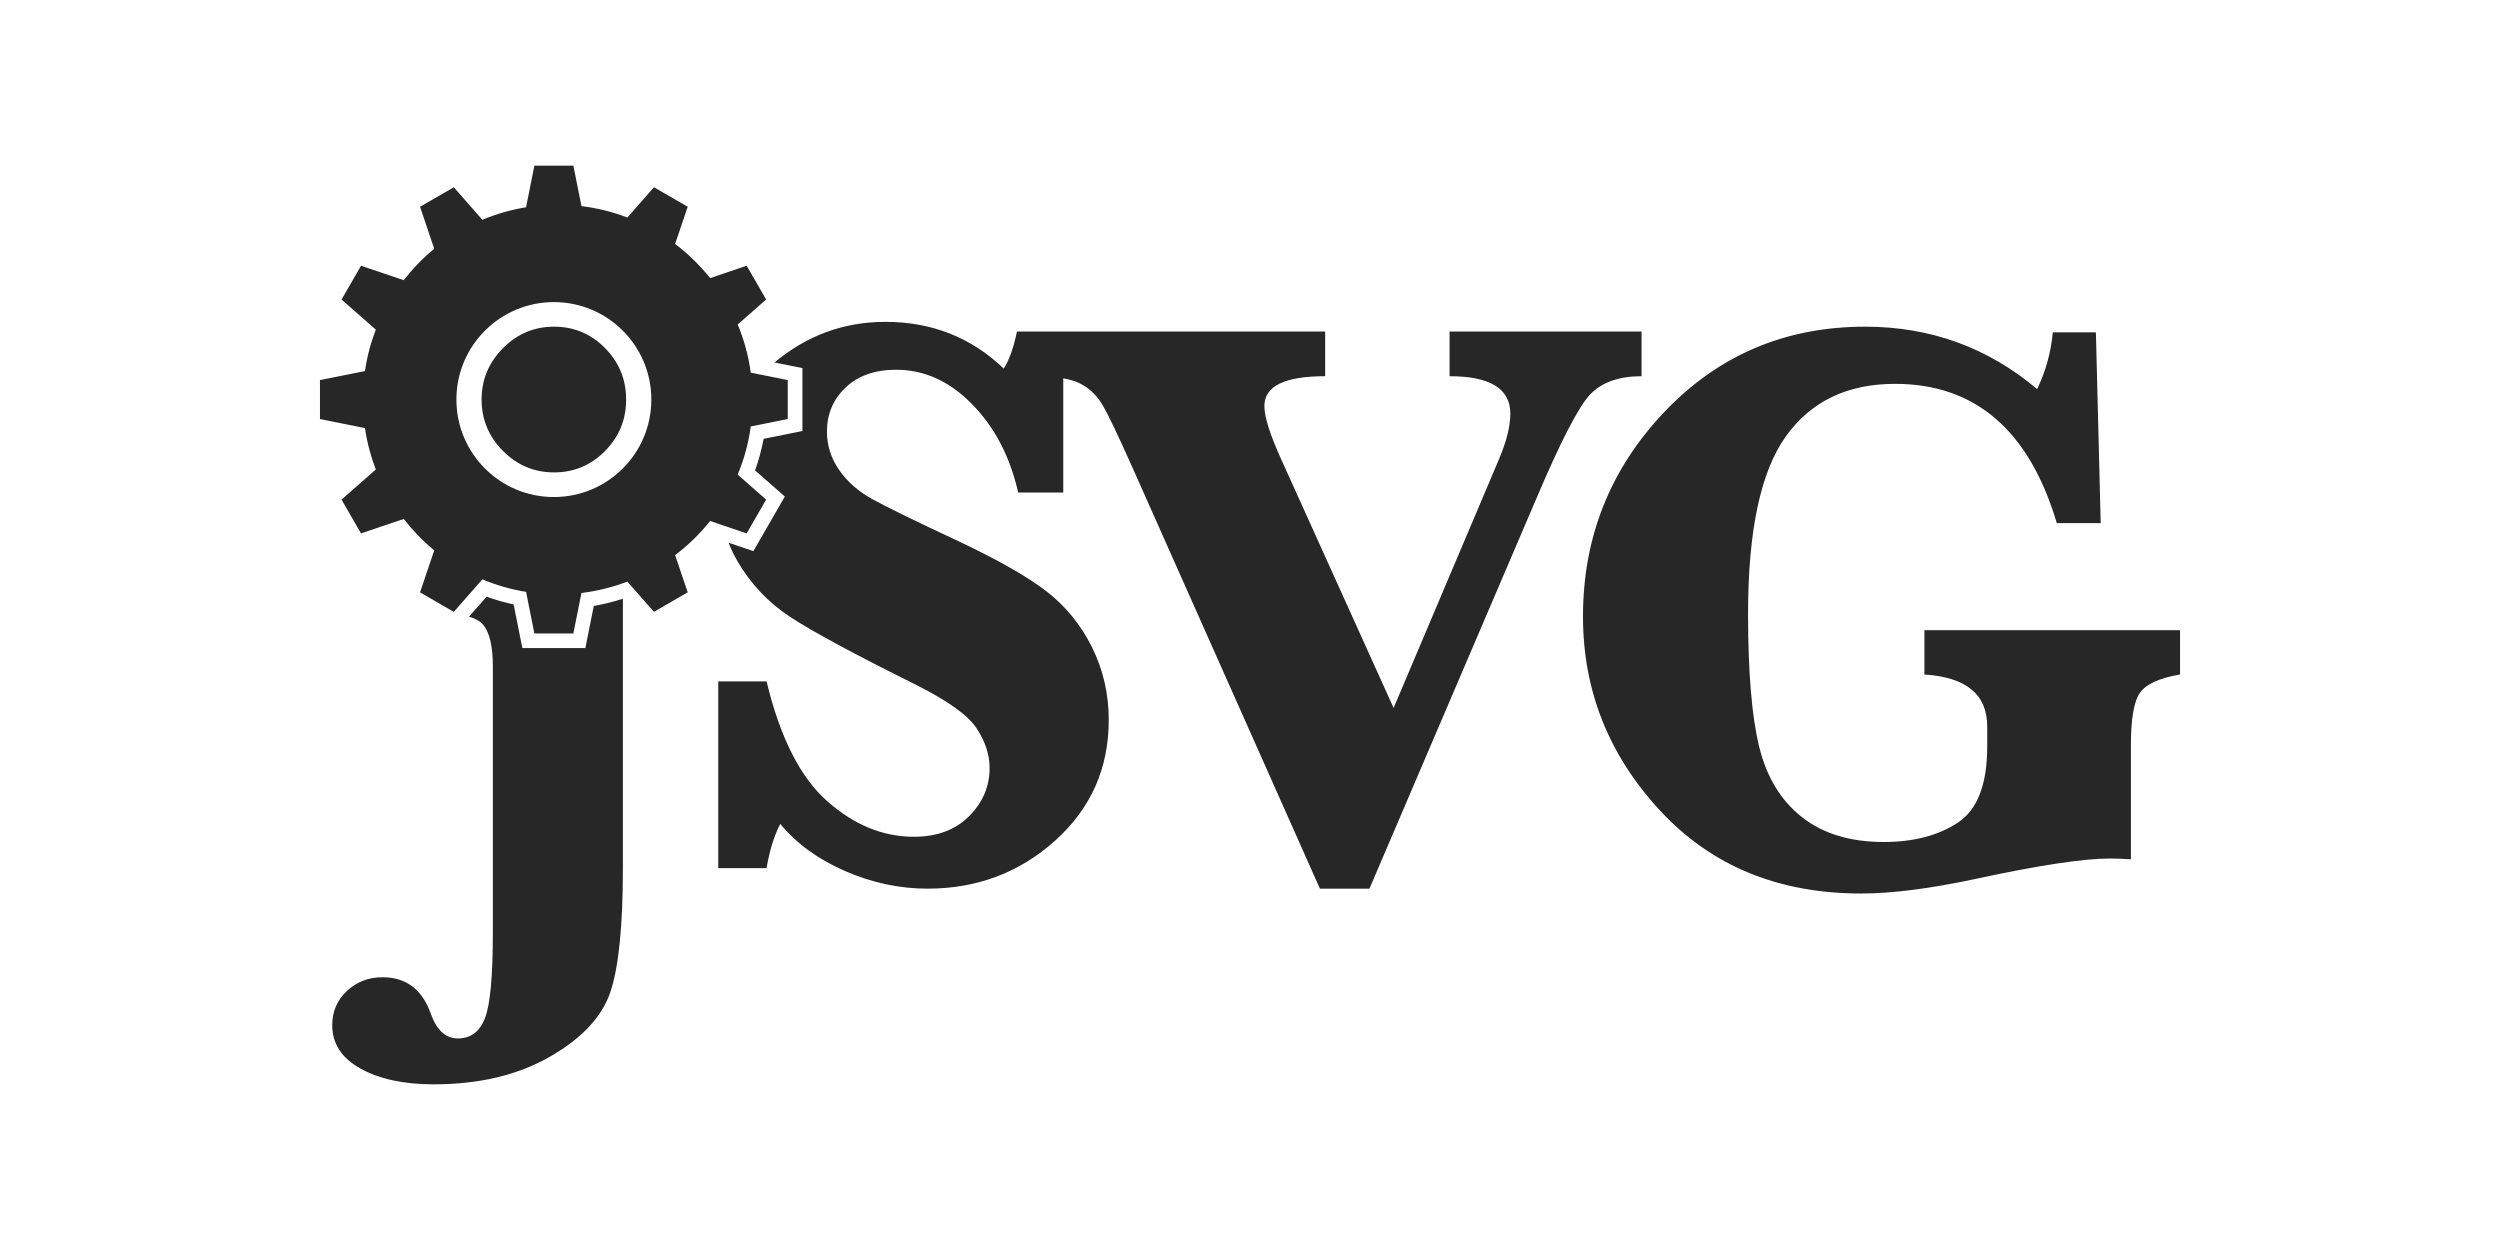
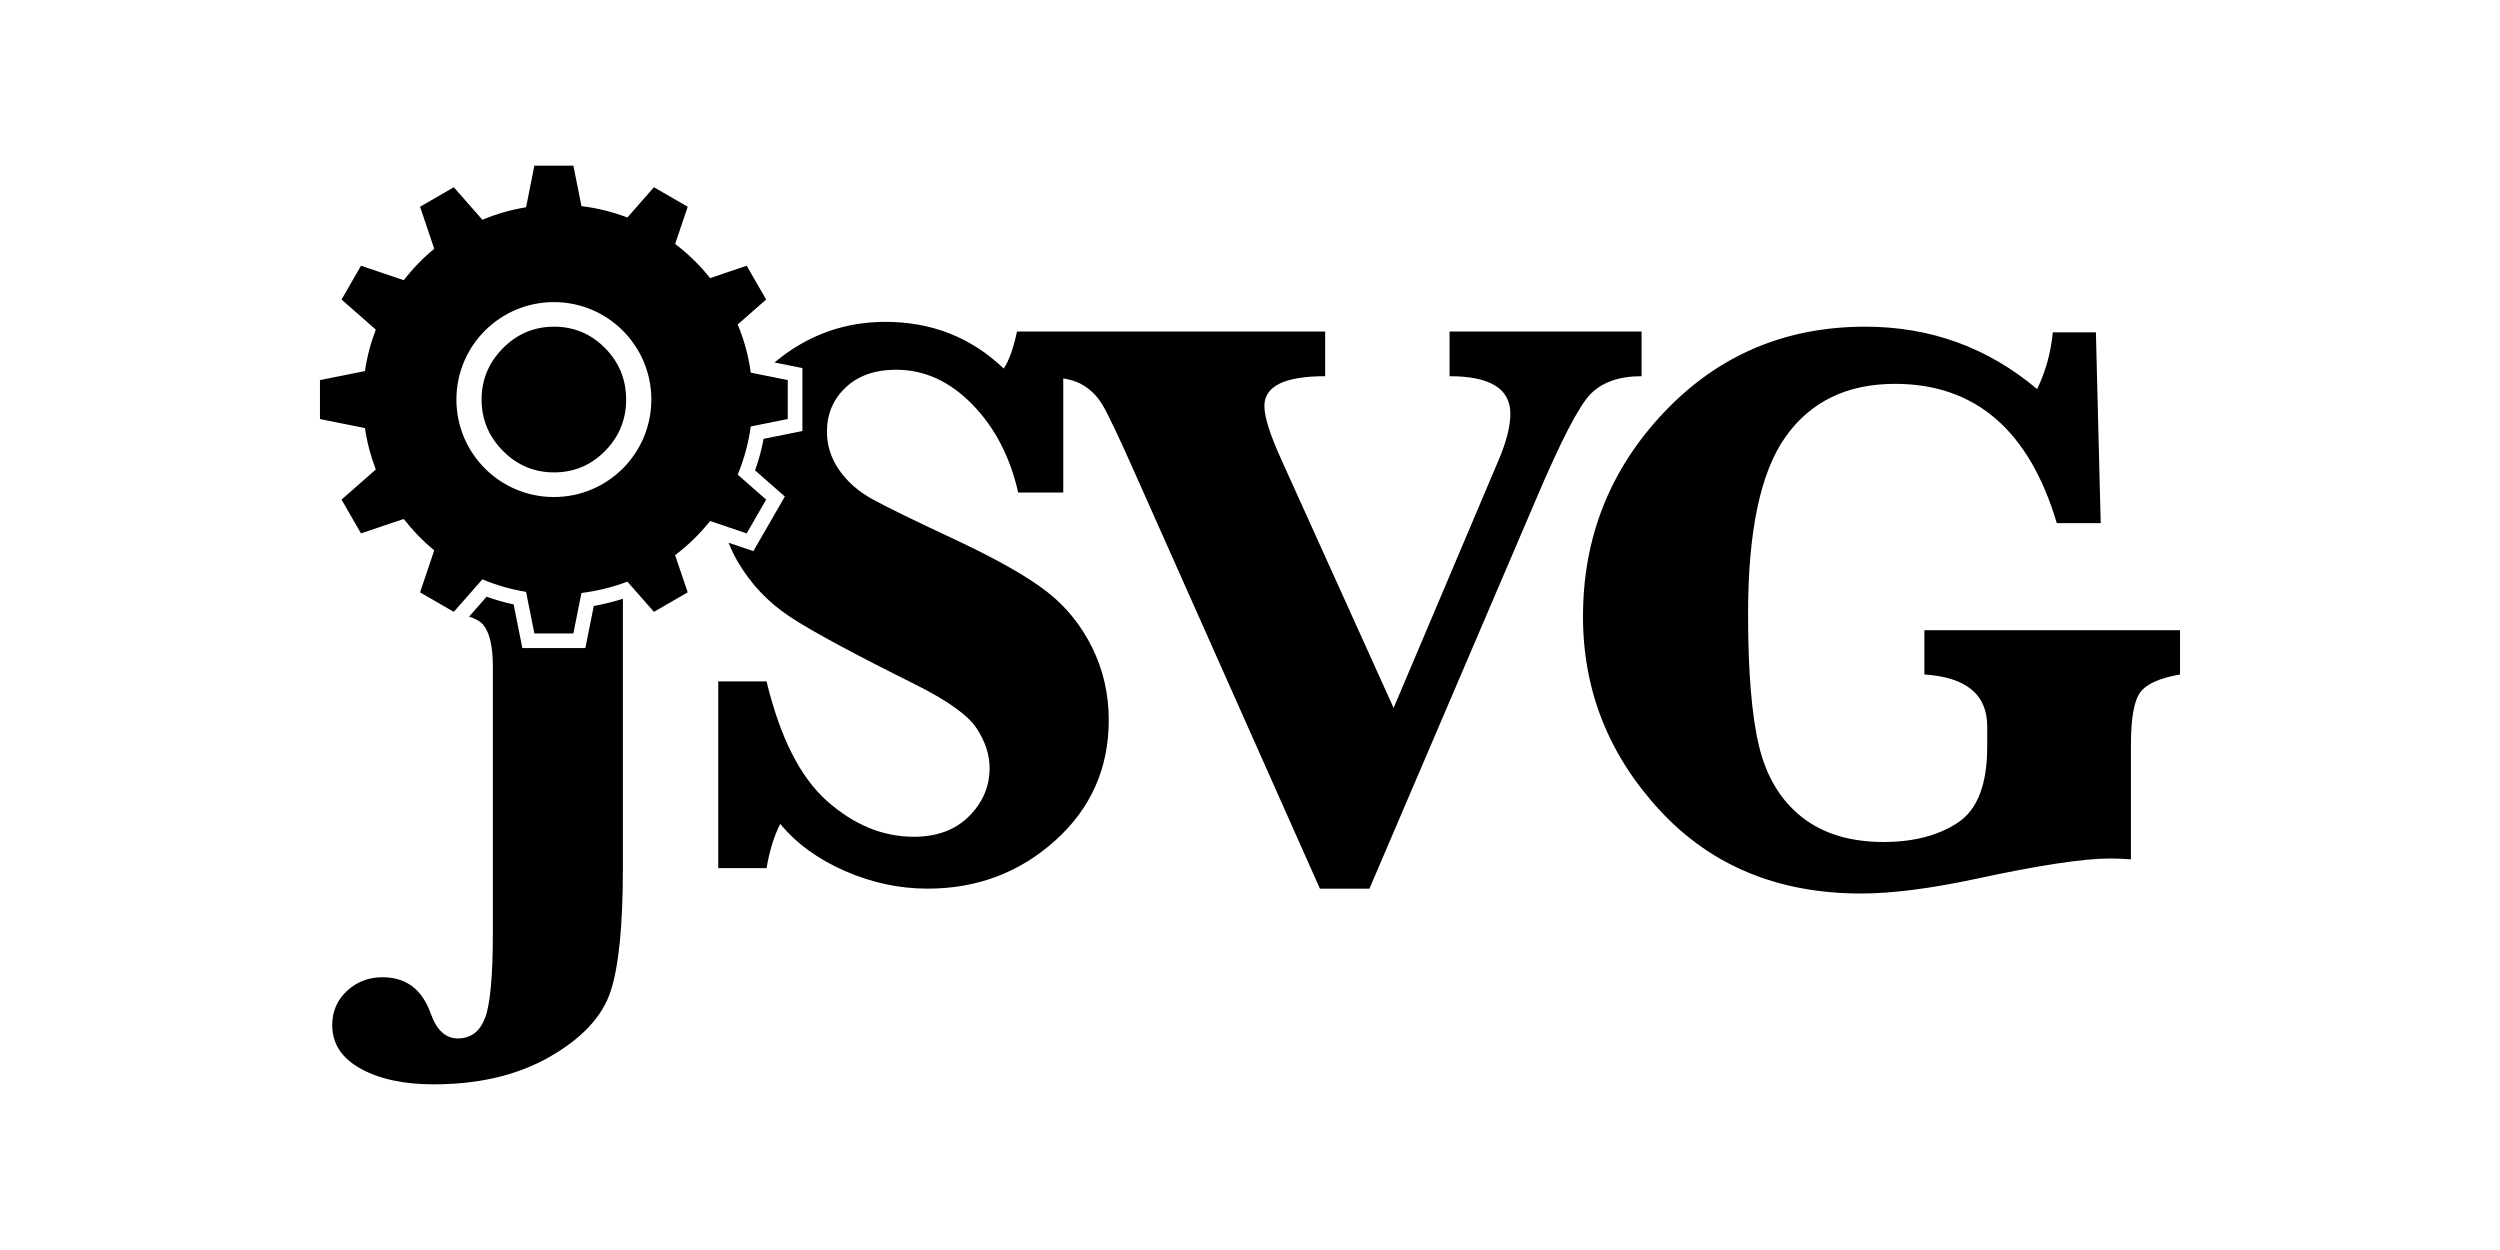
- <svg xmlns="http://www.w3.org/2000/svg" version="1.1" baseProfile="tiny" id="logo" x="0px" y="0px" width="256px" height="128px" viewBox="0 0 256 128" overflow="inherit" xml:space="preserve">
-   <path fill="#282727" d="M80.665,42.909v-3.99L76.88,38.16c-0.237-1.722-0.687-3.375-1.34-4.929l2.914-2.562l-1.995-3.459  l-3.741,1.269c-1.047-1.31-2.247-2.488-3.586-3.498l1.29-3.808l-3.46-1.999l-2.719,3.099c-1.492-0.571-3.064-0.966-4.701-1.166  l-0.828-4.142H54.72l-0.85,4.259c-1.56,0.254-3.061,0.688-4.474,1.282l-2.926-3.332l-3.456,1.999l1.452,4.304  c-1.159,0.949-2.202,2.031-3.124,3.214l-4.373-1.48l-1.995,3.459l3.509,3.082c-0.52,1.352-0.897,2.772-1.111,4.247l-4.608,0.921  v3.99l4.608,0.924c0.214,1.475,0.592,2.893,1.111,4.243l-3.509,3.084l1.992,3.459l4.376-1.479c0.921,1.181,1.965,2.263,3.124,3.213  l-1.452,4.303l3.454,1.997l2.928-3.329c1.413,0.595,2.914,1.028,4.474,1.281l0.85,4.259h3.992l0.828-4.142  c1.637-0.205,3.209-0.596,4.701-1.166l2.724,3.096l3.456-1.997l-1.29-3.811c1.339-1.008,2.54-2.182,3.586-3.495l3.741,1.269  l1.995-3.459l-2.914-2.562c0.653-1.554,1.104-3.212,1.34-4.928L80.665,42.909z M56.715,50.896c-5.51,0-9.979-4.467-9.979-9.982  c0-5.511,4.47-9.979,9.979-9.979c5.516,0,9.982,4.468,9.982,9.979C66.697,46.43,62.23,50.896,56.715,50.896z M63.785,61.31v27.547  c0,5.937-0.427,10.176-1.279,12.718s-2.92,4.754-6.204,6.637c-3.285,1.882-7.249,2.824-11.894,2.824  c-3.05,0-5.544-0.536-7.482-1.608c-1.938-1.071-2.906-2.554-2.906-4.453c0-1.4,0.501-2.569,1.505-3.503  c1.003-0.935,2.22-1.402,3.648-1.402c2.418,0,4.067,1.25,4.946,3.751c0.605,1.677,1.525,2.516,2.762,2.516  c1.32,0,2.247-0.694,2.783-2.083c0.536-1.389,0.804-4.309,0.804-8.761V68.246c0-2.034-0.324-3.449-0.969-4.247  c-0.304-0.375-0.804-0.653-1.469-0.853l1.798-2.044c0.901,0.325,1.826,0.589,2.768,0.79l0.893,4.473h6.452l0.862-4.314  c1.017-0.179,2.013-0.426,2.98-0.741L63.785,61.31z M51.5,46.169c-1.457-1.469-2.185-3.222-2.185-5.255  c0-2.034,0.728-3.786,2.185-5.256c1.457-1.471,3.202-2.206,5.236-2.206c2.034,0,3.772,0.729,5.214,2.184  c1.443,1.458,2.165,3.215,2.165,5.278c0,2.061-0.722,3.819-2.165,5.275c-1.442,1.458-3.181,2.185-5.214,2.185  C54.701,48.375,52.956,47.639,51.5,46.169z M223.235,64.535v4.534c-2.089,0.359-3.45,0.97-4.08,1.836  c-0.633,0.864-0.949,2.658-0.949,5.378v11.709c-0.879-0.056-1.594-0.082-2.145-0.082c-2.721,0-7.322,0.7-13.811,2.102  c-4.643,0.989-8.532,1.484-11.667,1.484c-8.491,0-15.363-2.837-20.612-8.514c-5.249-5.674-7.873-12.291-7.873-19.848  c0-8.108,2.771-15.082,8.307-20.923c5.539-5.839,12.402-8.759,20.592-8.759c6.679,0,12.546,2.13,17.604,6.39  c0.879-1.814,1.414-3.751,1.607-5.813h4.412l0.492,19.541h-4.494c-2.829-9.509-8.354-14.264-16.569-14.264  c-4.896,0-8.624,1.8-11.192,5.4c-2.572,3.602-3.855,9.647-3.855,18.139c0,5.964,0.378,10.5,1.134,13.604  c0.756,3.106,2.212,5.511,4.37,7.215c2.156,1.705,4.953,2.556,8.39,2.556c3.049,0,5.577-0.659,7.583-1.979  c2.007-1.319,3.012-3.916,3.012-7.792v-2.061c0-3.271-2.145-5.044-6.433-5.319v-4.534H223.235z M162.883,40.337  c-1.194,1.209-3.084,4.865-5.668,10.965l-16.985,39.699h-5.07l-19.086-42.873c-1.539-3.462-2.598-5.683-3.174-6.658  c-0.577-0.976-1.347-1.711-2.308-2.206c-0.444-0.229-1.025-0.397-1.714-0.521v11.692h-4.617c-0.824-3.655-2.391-6.664-4.7-9.027  c-2.308-2.364-4.905-3.546-7.792-3.546c-2.171,0-3.896,0.605-5.173,1.814c-1.278,1.21-1.917,2.72-1.917,4.534  c0,1.402,0.413,2.701,1.237,3.896c0.825,1.195,1.938,2.185,3.339,2.967c1.402,0.784,4.37,2.233,8.905,4.35  c4.067,1.925,7.077,3.641,9.028,5.152c1.951,1.512,3.497,3.416,4.638,5.71c1.14,2.295,1.71,4.776,1.71,7.441  c0,4.947-1.828,9.063-5.482,12.347c-3.656,3.285-8.012,4.925-13.069,4.925c-2.885,0-5.709-0.604-8.472-1.813  c-2.761-1.209-4.967-2.816-6.616-4.823c-0.633,1.238-1.1,2.749-1.401,4.535h-4.947V69.772h4.947  c1.374,5.716,3.435,9.798,6.183,12.244c2.749,2.446,5.716,3.669,8.905,3.669c2.364,0,4.247-0.702,5.648-2.103  c1.402-1.402,2.103-3.051,2.103-4.946c0-1.347-0.44-2.695-1.319-4.041c-0.88-1.346-2.968-2.846-6.267-4.495  c-6.348-3.159-10.636-5.475-12.862-6.945c-2.226-1.47-4.013-3.359-5.359-5.668c-0.357-0.612-0.66-1.252-0.922-1.913l2.538,0.861  l3.224-5.59l-3.048-2.68c0.374-1.043,0.666-2.122,0.875-3.229l3.972-0.799v-6.447l-2.859-0.573c3.305-2.76,7.085-4.159,11.351-4.159  c4.754,0,8.794,1.594,12.12,4.782c0.55-0.824,1.003-2.088,1.36-3.792h1.837h2.903h26.818v4.576c-4.151,0-6.225,1.017-6.225,3.05  c0,1.128,0.592,2.982,1.771,5.565l11.462,25.354l10.759-25.395c0.797-1.869,1.195-3.447,1.195-4.741  c0-2.556-2.074-3.833-6.225-3.833v-4.576h19.663v4.576C165.815,38.523,164.078,39.128,162.883,40.337z" />
+ <svg xmlns="http://www.w3.org/2000/svg" version="1.1" baseProfile="tiny" id="svg-logo" x="0px" y="0px" width="256px" height="128px" viewBox="0 0 256 128" overflow="inherit" xml:space="preserve">
+   <path d="M80.665,42.909v-3.99L76.88,38.16c-0.237-1.722-0.687-3.375-1.34-4.929l2.914-2.562l-1.995-3.459  l-3.741,1.269c-1.047-1.31-2.247-2.488-3.586-3.498l1.29-3.808l-3.46-1.999l-2.719,3.099c-1.492-0.571-3.064-0.966-4.701-1.166  l-0.828-4.142H54.72l-0.85,4.259c-1.56,0.254-3.061,0.688-4.474,1.282l-2.926-3.332l-3.456,1.999l1.452,4.304  c-1.159,0.949-2.202,2.031-3.124,3.214l-4.373-1.48l-1.995,3.459l3.509,3.082c-0.52,1.352-0.897,2.772-1.111,4.247l-4.608,0.921  v3.99l4.608,0.924c0.214,1.475,0.592,2.893,1.111,4.243l-3.509,3.084l1.992,3.459l4.376-1.479c0.921,1.181,1.965,2.263,3.124,3.213  l-1.452,4.303l3.454,1.997l2.928-3.329c1.413,0.595,2.914,1.028,4.474,1.281l0.85,4.259h3.992l0.828-4.142  c1.637-0.205,3.209-0.596,4.701-1.166l2.724,3.096l3.456-1.997l-1.29-3.811c1.339-1.008,2.54-2.182,3.586-3.495l3.741,1.269  l1.995-3.459l-2.914-2.562c0.653-1.554,1.104-3.212,1.34-4.928L80.665,42.909z M56.715,50.896c-5.51,0-9.979-4.467-9.979-9.982  c0-5.511,4.47-9.979,9.979-9.979c5.516,0,9.982,4.468,9.982,9.979C66.697,46.43,62.23,50.896,56.715,50.896z M63.785,61.31v27.547  c0,5.937-0.427,10.176-1.279,12.718s-2.92,4.754-6.204,6.637c-3.285,1.882-7.249,2.824-11.894,2.824  c-3.05,0-5.544-0.536-7.482-1.608c-1.938-1.071-2.906-2.554-2.906-4.453c0-1.4,0.501-2.569,1.505-3.503  c1.003-0.935,2.22-1.402,3.648-1.402c2.418,0,4.067,1.25,4.946,3.751c0.605,1.677,1.525,2.516,2.762,2.516  c1.32,0,2.247-0.694,2.783-2.083c0.536-1.389,0.804-4.309,0.804-8.761V68.246c0-2.034-0.324-3.449-0.969-4.247  c-0.304-0.375-0.804-0.653-1.469-0.853l1.798-2.044c0.901,0.325,1.826,0.589,2.768,0.79l0.893,4.473h6.452l0.862-4.314  c1.017-0.179,2.013-0.426,2.98-0.741L63.785,61.31z M51.5,46.169c-1.457-1.469-2.185-3.222-2.185-5.255  c0-2.034,0.728-3.786,2.185-5.256c1.457-1.471,3.202-2.206,5.236-2.206c2.034,0,3.772,0.729,5.214,2.184  c1.443,1.458,2.165,3.215,2.165,5.278c0,2.061-0.722,3.819-2.165,5.275c-1.442,1.458-3.181,2.185-5.214,2.185  C54.701,48.375,52.956,47.639,51.5,46.169z M223.235,64.535v4.534c-2.089,0.359-3.45,0.97-4.08,1.836  c-0.633,0.864-0.949,2.658-0.949,5.378v11.709c-0.879-0.056-1.594-0.082-2.145-0.082c-2.721,0-7.322,0.7-13.811,2.102  c-4.643,0.989-8.532,1.484-11.667,1.484c-8.491,0-15.363-2.837-20.612-8.514c-5.249-5.674-7.873-12.291-7.873-19.848  c0-8.108,2.771-15.082,8.307-20.923c5.539-5.839,12.402-8.759,20.592-8.759c6.679,0,12.546,2.13,17.604,6.39  c0.879-1.814,1.414-3.751,1.607-5.813h4.412l0.492,19.541h-4.494c-2.829-9.509-8.354-14.264-16.569-14.264  c-4.896,0-8.624,1.8-11.192,5.4c-2.572,3.602-3.855,9.647-3.855,18.139c0,5.964,0.378,10.5,1.134,13.604  c0.756,3.106,2.212,5.511,4.37,7.215c2.156,1.705,4.953,2.556,8.39,2.556c3.049,0,5.577-0.659,7.583-1.979  c2.007-1.319,3.012-3.916,3.012-7.792v-2.061c0-3.271-2.145-5.044-6.433-5.319v-4.534H223.235z M162.883,40.337  c-1.194,1.209-3.084,4.865-5.668,10.965l-16.985,39.699h-5.07l-19.086-42.873c-1.539-3.462-2.598-5.683-3.174-6.658  c-0.577-0.976-1.347-1.711-2.308-2.206c-0.444-0.229-1.025-0.397-1.714-0.521v11.692h-4.617c-0.824-3.655-2.391-6.664-4.7-9.027  c-2.308-2.364-4.905-3.546-7.792-3.546c-2.171,0-3.896,0.605-5.173,1.814c-1.278,1.21-1.917,2.72-1.917,4.534  c0,1.402,0.413,2.701,1.237,3.896c0.825,1.195,1.938,2.185,3.339,2.967c1.402,0.784,4.37,2.233,8.905,4.35  c4.067,1.925,7.077,3.641,9.028,5.152c1.951,1.512,3.497,3.416,4.638,5.71c1.14,2.295,1.71,4.776,1.71,7.441  c0,4.947-1.828,9.063-5.482,12.347c-3.656,3.285-8.012,4.925-13.069,4.925c-2.885,0-5.709-0.604-8.472-1.813  c-2.761-1.209-4.967-2.816-6.616-4.823c-0.633,1.238-1.1,2.749-1.401,4.535h-4.947V69.772h4.947  c1.374,5.716,3.435,9.798,6.183,12.244c2.749,2.446,5.716,3.669,8.905,3.669c2.364,0,4.247-0.702,5.648-2.103  c1.402-1.402,2.103-3.051,2.103-4.946c0-1.347-0.44-2.695-1.319-4.041c-0.88-1.346-2.968-2.846-6.267-4.495  c-6.348-3.159-10.636-5.475-12.862-6.945c-2.226-1.47-4.013-3.359-5.359-5.668c-0.357-0.612-0.66-1.252-0.922-1.913l2.538,0.861  l3.224-5.59l-3.048-2.68c0.374-1.043,0.666-2.122,0.875-3.229l3.972-0.799v-6.447l-2.859-0.573c3.305-2.76,7.085-4.159,11.351-4.159  c4.754,0,8.794,1.594,12.12,4.782c0.55-0.824,1.003-2.088,1.36-3.792h1.837h2.903h26.818v4.576c-4.151,0-6.225,1.017-6.225,3.05  c0,1.128,0.592,2.982,1.771,5.565l11.462,25.354l10.759-25.395c0.797-1.869,1.195-3.447,1.195-4.741  c0-2.556-2.074-3.833-6.225-3.833v-4.576h19.663v4.576C165.815,38.523,164.078,39.128,162.883,40.337z" />
</svg>
